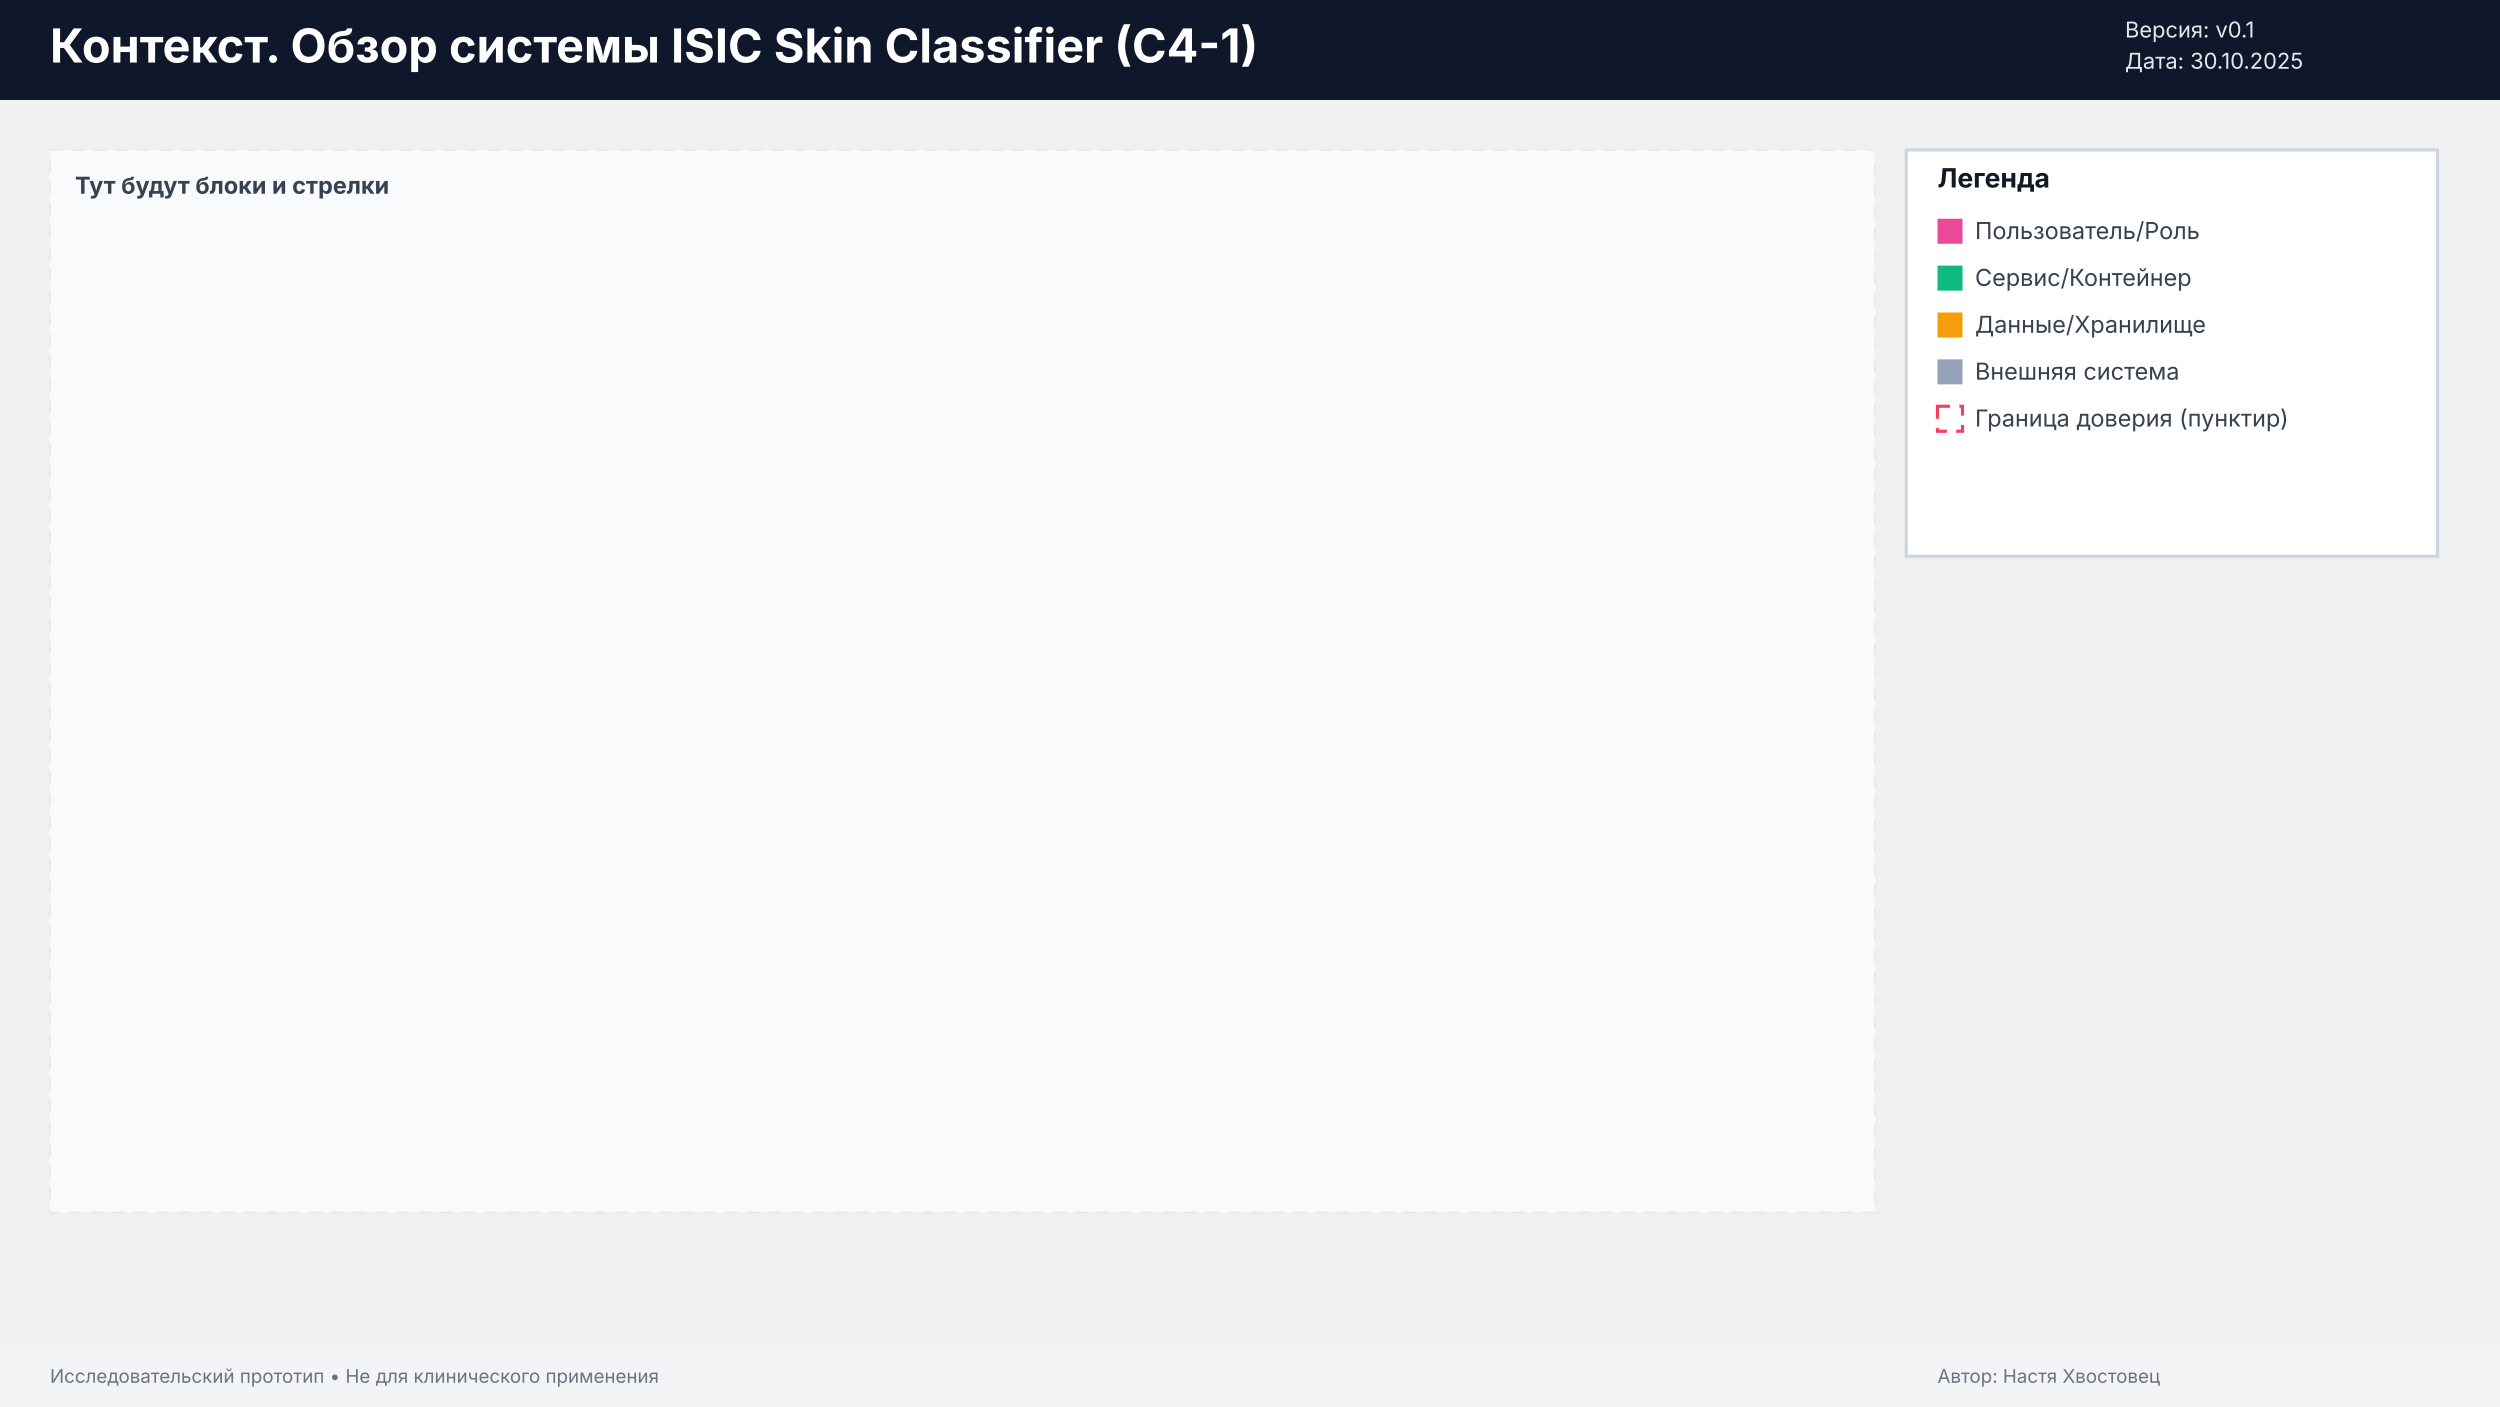
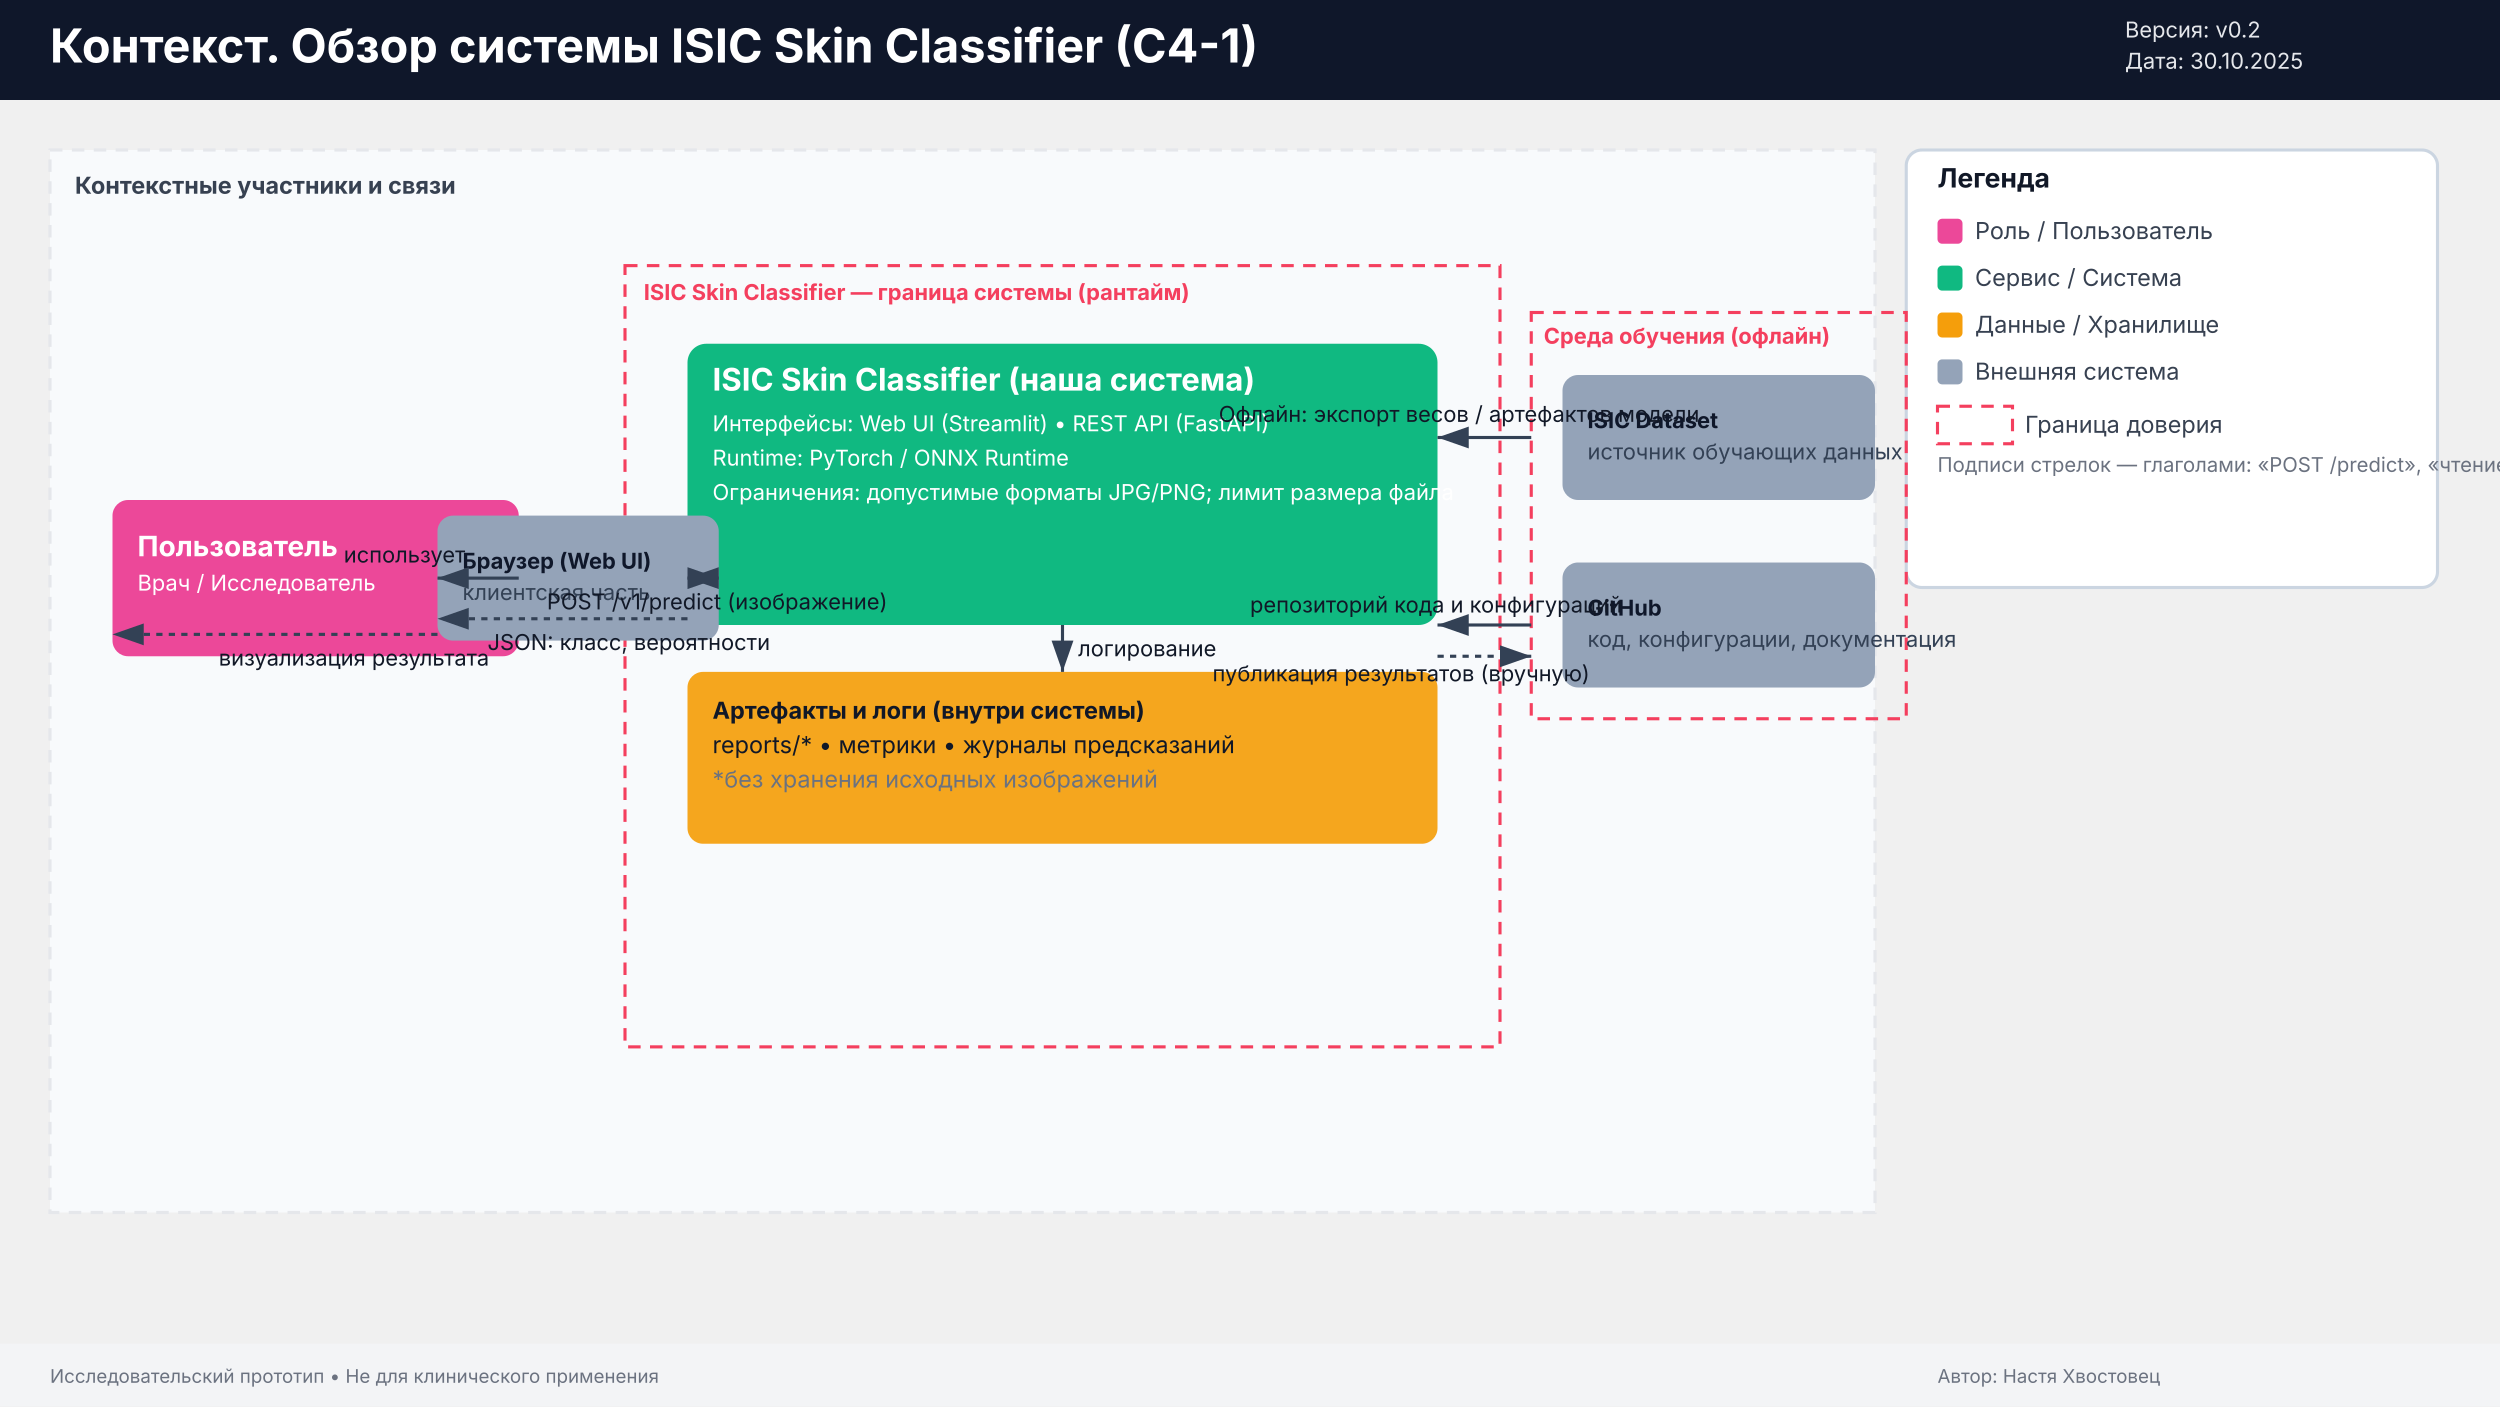
<svg xmlns="http://www.w3.org/2000/svg" width="1600" height="900">
  <defs>
    <style>
-       .hdr { fill:#0F172A; } /* шапка */
+       .hdr { fill:#0F172A; }
      .hdrtext { fill:#ffffff; font-family: Inter, Segoe UI, Roboto, "Helvetica Neue", Arial, sans-serif; font-size:30px; font-weight:700; }
      .meta { fill:#E5E7EB; font-family: Inter, Segoe UI, Roboto, "Helvetica Neue", Arial, sans-serif; font-size:14px; }
      .box { fill:#ffffff; stroke:#CBD5E1; stroke-width:2; }
      .legend-title { font-family: Inter, Segoe UI, Roboto, "Helvetica Neue", Arial, sans-serif; font-size:17px; font-weight:700; fill:#111827; }
      .legend-text { font-family: Inter, Segoe UI, Roboto, "Helvetica Neue", Arial, sans-serif; font-size:15px; fill:#374151; }
-       .ws { fill:#F8FAFC; stroke:#E5E7EB; stroke-dasharray:8 6; }
+       .wsfill { fill:#F8FAFC; }
+       .wsborder { stroke:#E5E7EB; stroke-width:2; stroke-dasharray:8 6; fill:none; }
      .foot { fill:#F3F4F6; }
      .foottext { fill:#6B7280; font-family: Inter, Segoe UI, Roboto, "Helvetica Neue", Arial, sans-serif; font-size:12px; }
+       .label { font-family: Inter, Segoe UI, Roboto, "Helvetica Neue", Arial, sans-serif; font-size:14px; fill:#111827; }
+       .arrow { stroke:#334155; stroke-width:2; fill:none; marker-end:url(#arrowHead); }
+       .arrowBack { stroke:#334155; stroke-width:2; fill:none; marker-end:url(#arrowHead); stroke-dasharray:4 4; }
    </style>
+     <marker id="arrowHead" markerWidth="10" markerHeight="7" refX="10" refY="3.5" orient="auto">
+       <polygon points="0 0, 10 3.5, 0 7" fill="#334155" />
+     </marker>
  </defs>
  <rect x="0" y="0" width="1600" height="64" class="hdr" />
  <text x="32" y="40" class="hdrtext">Контекст. Обзор системы ISIC Skin Classifier (C4-1)</text>
-   <text x="1360" y="24" class="meta">Версия: v0.1</text>
+   <text x="1360" y="24" class="meta">Версия: v0.2</text>
  <text x="1360" y="44" class="meta">Дата: 30.10.2025</text>
-   <rect x="1220" y="96" width="340" height="260" class="box" />
+   <rect x="1220" y="96" width="340" height="280" rx="10" ry="10" class="box" />
  <text x="1240" y="120" class="legend-title">Легенда</text>
-   <rect x="1240" y="140" width="16" height="16" fill="#EC4899" />
-   <text x="1264" y="153" class="legend-text">Пользователь/Роль</text>
-   <rect x="1240" y="170" width="16" height="16" fill="#10B981" />
-   <text x="1264" y="183" class="legend-text">Сервис/Контейнер</text>
-   <rect x="1240" y="200" width="16" height="16" fill="#F59E0B" />
-   <text x="1264" y="213" class="legend-text">Данные/Хранилище</text>
-   <rect x="1240" y="230" width="16" height="16" fill="#94A3B8" />
+   <rect x="1240" y="140" width="16" height="16" rx="3" ry="3" fill="#EC4899" />
+   <text x="1264" y="153" class="legend-text">Роль / Пользователь</text>
+   <rect x="1240" y="170" width="16" height="16" rx="3" ry="3" fill="#10B981" />
+   <text x="1264" y="183" class="legend-text">Сервис / Система</text>
+   <rect x="1240" y="200" width="16" height="16" rx="3" ry="3" fill="#F59E0B" />
+   <text x="1264" y="213" class="legend-text">Данные / Хранилище</text>
+   <rect x="1240" y="230" width="16" height="16" rx="3" ry="3" fill="#94A3B8" />
  <text x="1264" y="243" class="legend-text">Внешняя система</text>
-   <rect x="1240" y="260" width="16" height="16" fill="none" stroke="#F43F5E" stroke-width="2" stroke-dasharray="8 6" />
-   <text x="1264" y="273" class="legend-text">Граница доверия (пунктир)</text>
-   <rect x="32" y="96" width="1168" height="680" class="ws" />
-   <text x="48" y="124" class="legend-text" style="font-weight:700">Тут будут блоки и стрелки</text>
+   <rect x="1240" y="260" width="48" height="24" fill="none" stroke="#F43F5E" stroke-width="2" stroke-dasharray="8 6" />
+   <text x="1296" y="277" class="legend-text">Граница доверия</text>
+   <text x="1240" y="302" class="legend-text" style="font-size:13px; fill:#6B7280">Подписи стрелок — глаголами: «POST /predict», «чтение модели», «публикация»</text>
+   <rect x="32" y="96" width="1168" height="680" class="wsfill" />
+   <rect x="32" y="96" width="1168" height="680" class="wsborder" />
+   <text x="48" y="124" class="legend-text" style="font-weight:700">Контекстные участники и связи</text>
+   <rect x="400" y="170" width="560" height="500" fill="none" stroke="#F43F5E" stroke-width="2" stroke-dasharray="8 6" />
+   <text x="412" y="192" class="label" style="font-weight:700; fill:#F43F5E">ISIC Skin Classifier — граница системы (рантайм)</text>
+   <rect x="440" y="220" width="480" height="180" rx="12" ry="12" fill="#10B981" />
+   <text x="456" y="250" class="hdrtext" style="font-size:20px">ISIC Skin Classifier (наша система)</text>
+   <text x="456" y="276" class="meta" style="fill:#ffffff">Интерфейсы: Web UI (Streamlit) • REST API (FastAPI)</text>
+   <text x="456" y="298" class="meta" style="fill:#ffffff">Runtime: PyTorch / ONNX Runtime</text>
+   <text x="456" y="320" class="meta" style="fill:#ffffff">Ограничения: допустимые форматы JPG/PNG; лимит размера файла</text>
+   <rect x="440" y="430" width="480" height="110" rx="10" ry="10" fill="#F59E0B" opacity="0.92" />
+   <text x="456" y="460" class="legend-text" style="fill:#111827; font-weight:700">Артефакты и логи (внутри системы)</text>
+   <text x="456" y="482" class="legend-text" style="fill:#111827">reports/* • метрики • журналы предсказаний</text>
+   <text x="456" y="504" class="legend-text" style="fill:#6B7280">*без хранения исходных изображений</text>
+   <rect x="72" y="320" width="260" height="100" rx="10" ry="10" fill="#EC4899" />
+   <text x="88" y="356" class="hdrtext" style="font-size:18px">Пользователь</text>
+   <text x="88" y="378" class="meta" style="fill:#fff">Врач / Исследователь</text>
+   <rect x="280" y="330" width="180" height="80" rx="10" ry="10" fill="#94A3B8" />
+   <text x="296" y="364" class="label" style="fill:#0f172a; font-weight:700">Браузер (Web UI)</text>
+   <text x="296" y="384" class="label" style="fill:#334155">клиентская часть</text>
+   <rect x="980" y="200" width="240" height="260" fill="none" stroke="#F43F5E" stroke-width="2" stroke-dasharray="8 6" />
+   <text x="988" y="220" class="label" style="font-weight:700; fill:#F43F5E">Среда обучения (офлайн)</text>
+   <rect x="1000" y="240" width="200" height="80" rx="10" ry="10" fill="#94A3B8" />
+   <text x="1016" y="274" class="label" style="fill:#0f172a; font-weight:700">ISIC Dataset</text>
+   <text x="1016" y="294" class="label" style="fill:#334155">источник обучающих данных</text>
+   <rect x="1000" y="360" width="200" height="80" rx="10" ry="10" fill="#94A3B8" />
+   <text x="1016" y="394" class="label" style="fill:#0f172a; font-weight:700">GitHub</text>
+   <text x="1016" y="414" class="label" style="fill:#334155">код, конфигурации, документация</text>
+   <path d="M332 370 L280 370" class="arrow" />
+   <text x="220" y="360" class="label">использует</text>
+   <path d="M460 370 L460 370" class="arrow" />
+   <path d="M460 370 L440 370" class="arrow" />
+   <text x="350" y="390" class="label">POST /v1/predict (изображение)</text>
+   <path d="M440 396 L280 396" class="arrowBack" />
+   <text x="312" y="416" class="label">JSON: класс, вероятности</text>
+   <path d="M280 406 L72 406" class="arrowBack" />
+   <text x="140" y="426" class="label">визуализация результата</text>
+   <path d="M980 280 L920 280" class="arrow" />
+   <text x="780" y="270" class="label">Офлайн: экспорт весов / артефактов модели</text>
+   <path d="M980 400 L920 400" class="arrow" />
+   <text x="800" y="392" class="label">репозиторий кода и конфигураций</text>
+   <path d="M920 420 L980 420" class="arrowBack" />
+   <text x="776" y="436" class="label">публикация результатов (вручную)</text>
+   <path d="M680 400 L680 430" class="arrow" />
+   <text x="690" y="420" class="label">логирование</text>
  <rect x="0" y="860" width="1600" height="40" class="foot" />
  <text x="32" y="885" class="foottext">Исследовательский прототип • Не для клинического применения</text>
  <text x="1240" y="885" class="foottext">Автор: Настя Хвостовец</text>
</svg>
